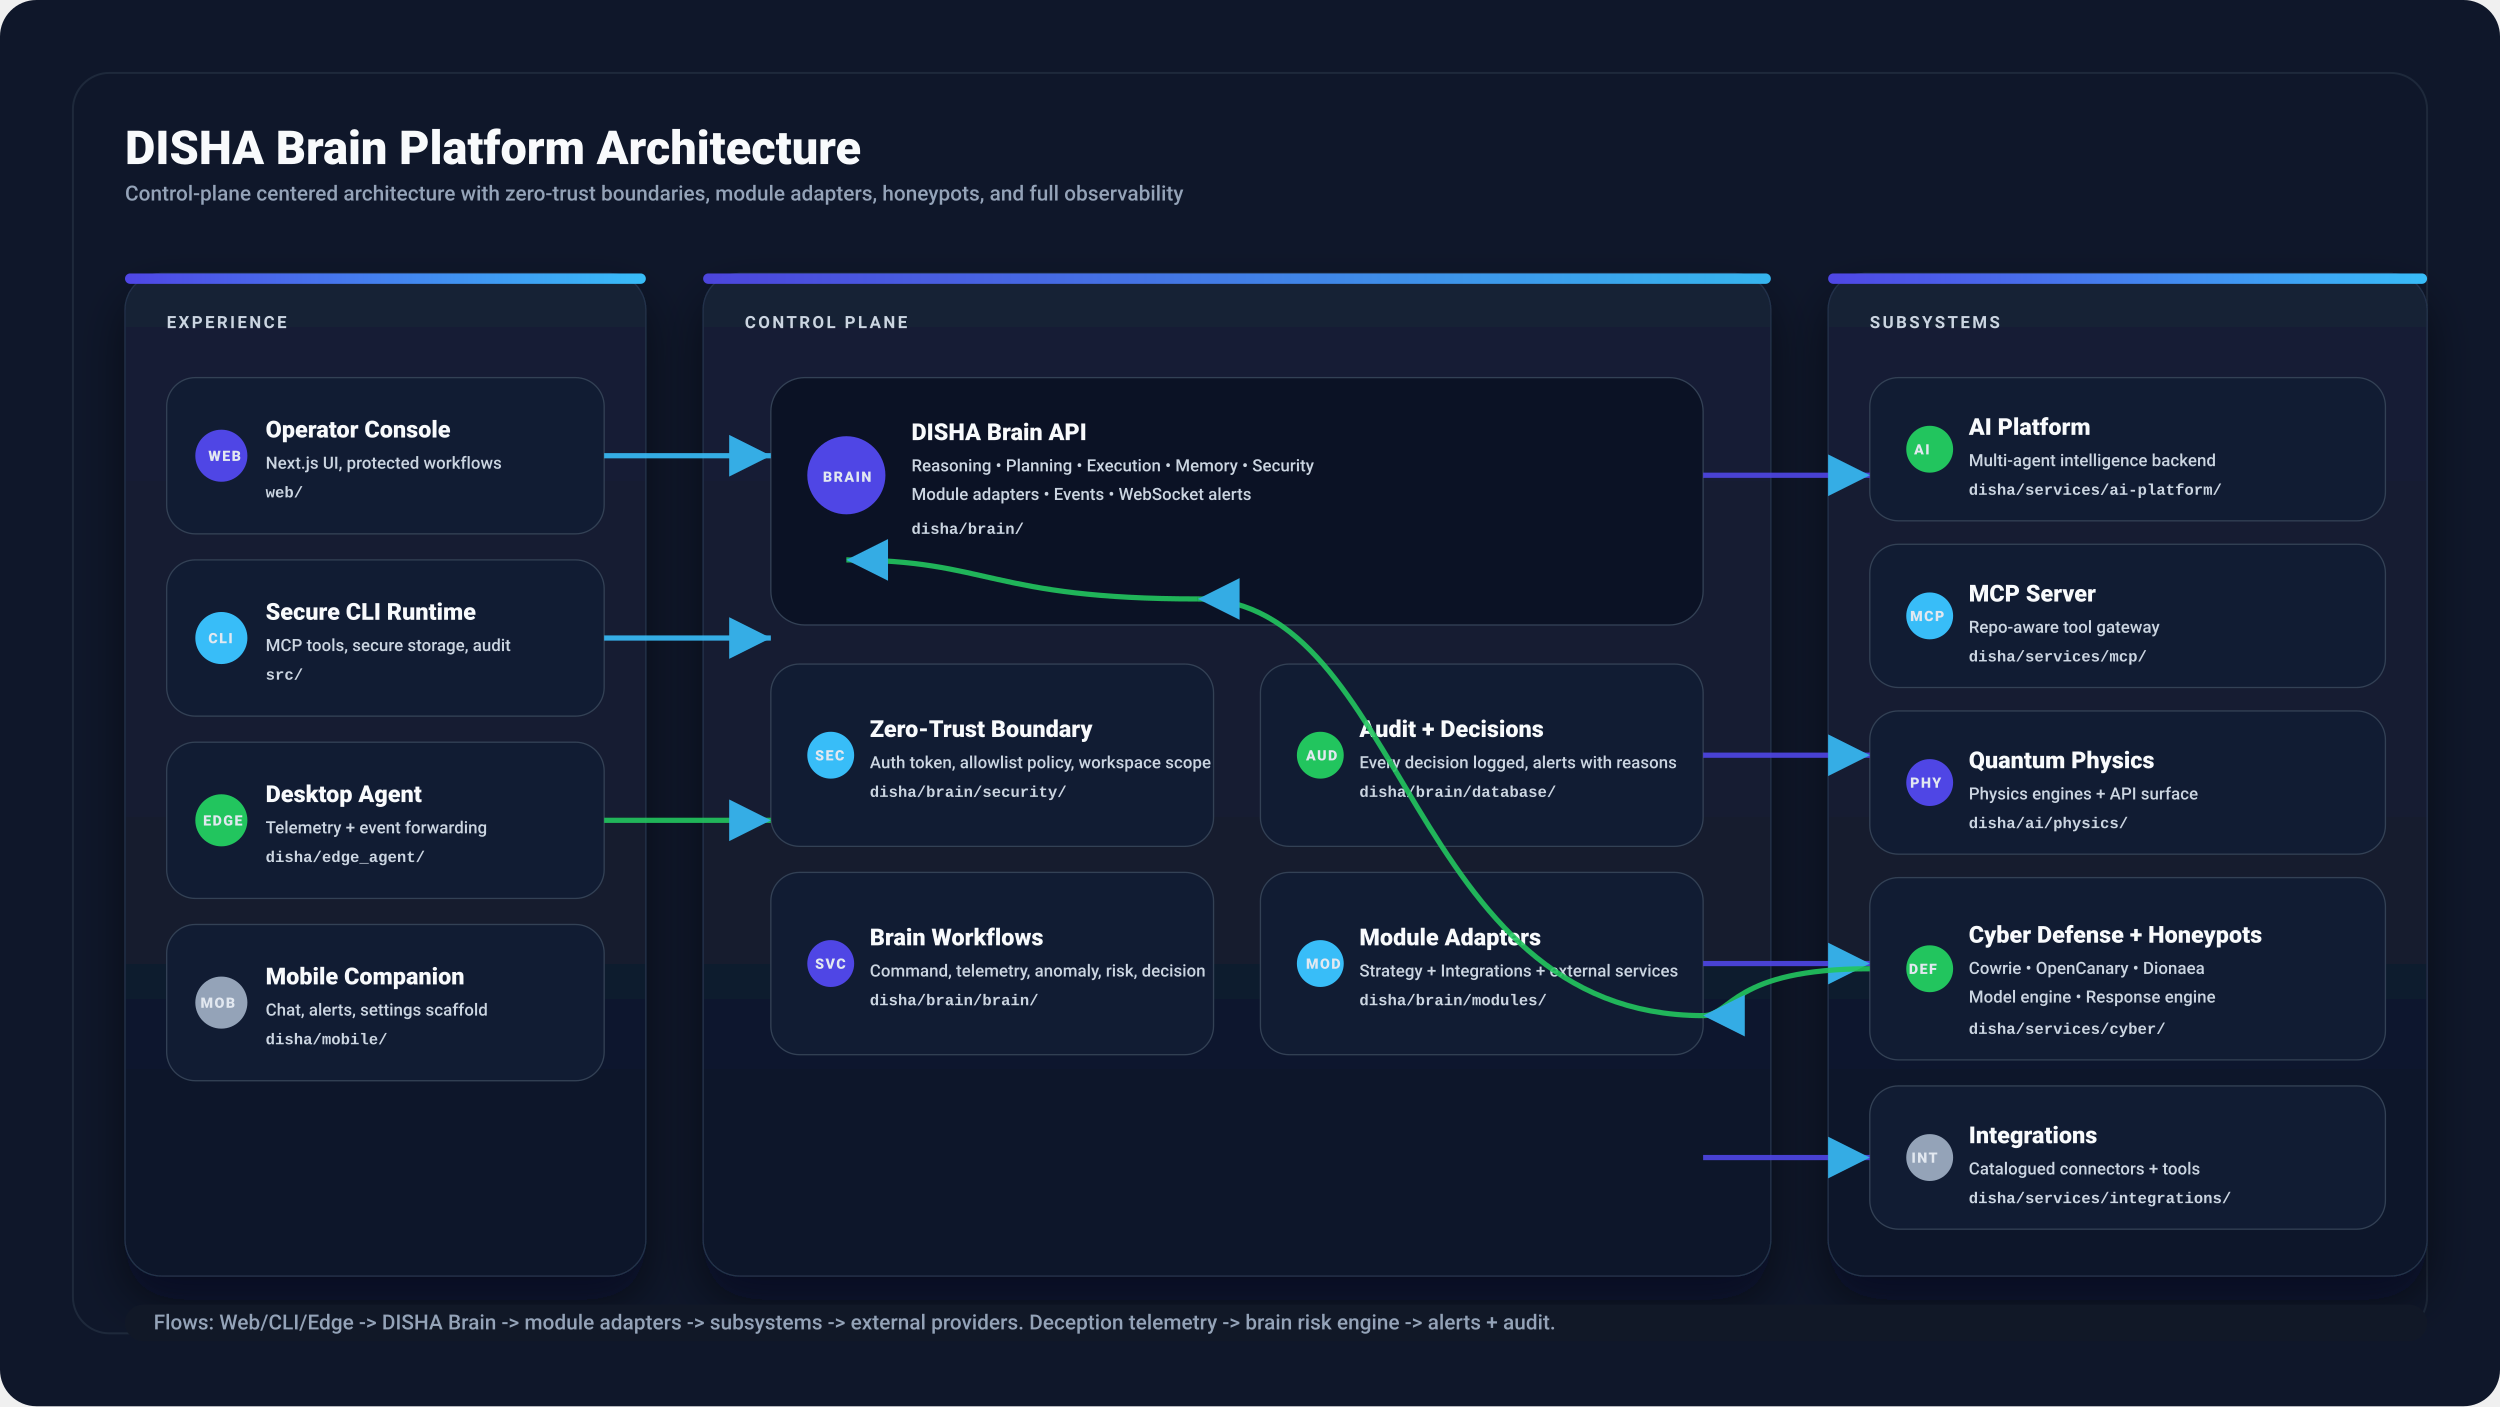
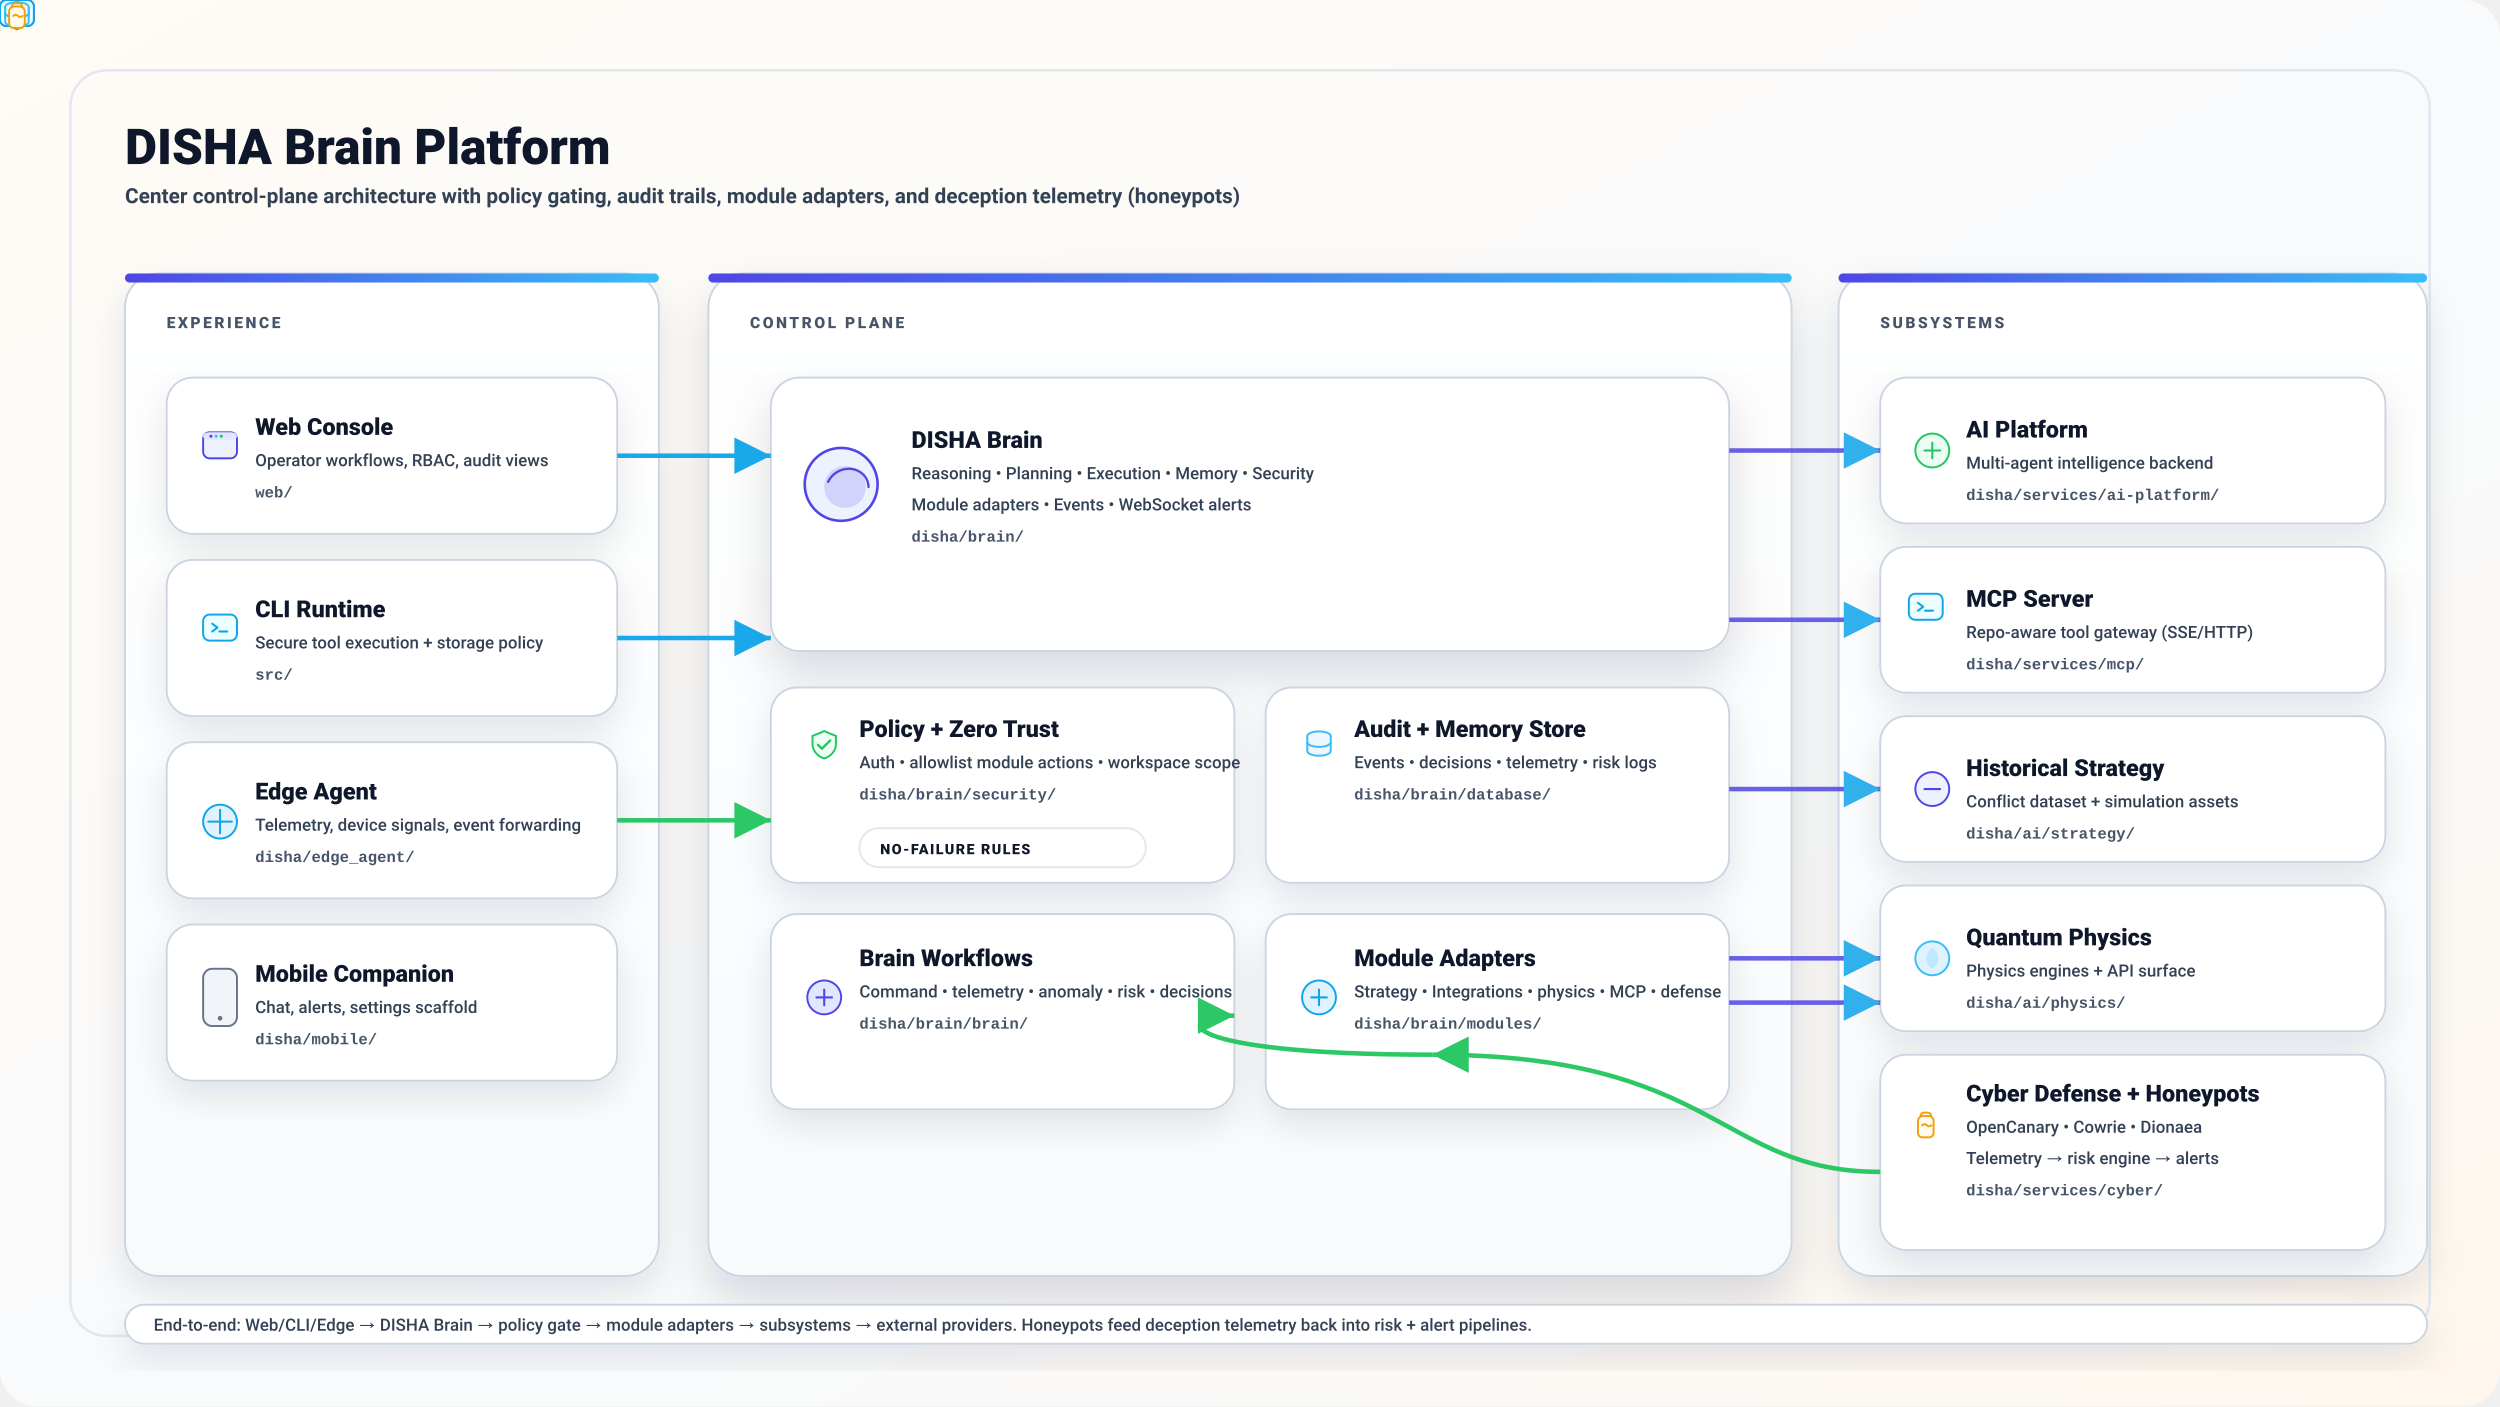
<svg xmlns="http://www.w3.org/2000/svg" width="1920" height="1080" viewBox="0 0 1920 1080">
  <defs>
+     <linearGradient id="bg" x1="0" y1="0" x2="1" y2="1">
+       <stop offset="0%" stop-color="#FFFBF5" />
+       <stop offset="60%" stop-color="#F8FAFC" />
+       <stop offset="100%" stop-color="#FFF7ED" />
+     </linearGradient>
    <linearGradient id="panel" x1="0" y1="0" x2="0" y2="1">
-       <stop offset="0%" stop-color="#172036" />
-       <stop offset="100%" stop-color="#0F172A" />
+       <stop offset="0%" stop-color="#FFFFFF" />
+       <stop offset="100%" stop-color="#F8FAFC" />
    </linearGradient>
-     <linearGradient id="accentLine" x1="0" y1="0" x2="1" y2="0">
+     <linearGradient id="accent" x1="0" y1="0" x2="1" y2="0">
      <stop offset="0%" stop-color="#4F46E5" />
      <stop offset="100%" stop-color="#38BDF8" />
    </linearGradient>
-     <filter id="shadow" x="-20%" y="-20%" width="140%" height="160%">
-       <feDropShadow dx="0" dy="18" stdDeviation="18" flood-color="#020617" flood-opacity="0.5" />
+     <filter id="softShadow" x="-30%" y="-30%" width="160%" height="200%">
+       <feDropShadow dx="0" dy="12" stdDeviation="14" flood-color="#0F172A" flood-opacity="0.10" />
+     </filter>
+     <filter id="hardShadow" x="-30%" y="-30%" width="160%" height="220%">
+       <feDropShadow dx="0" dy="18" stdDeviation="18" flood-color="#0F172A" flood-opacity="0.14" />
    </filter>
    <marker id="arrow" viewBox="0 0 12 12" refX="10" refY="6" markerWidth="12" markerHeight="12" orient="auto">
-       <path d="M2 2L10 6L2 10V2Z" fill="#38BDF8" />
+       <path d="M2 2L10 6L2 10V2Z" fill="#0EA5E9" />
+     </marker>
+     <marker id="arrowGreen" viewBox="0 0 12 12" refX="10" refY="6" markerWidth="12" markerHeight="12" orient="auto">
+       <path d="M2 2L10 6L2 10V2Z" fill="#22C55E" />
    </marker>
    <style>
-       .title { font: 800 36px ui-sans-serif, system-ui, -apple-system, Segoe UI, Roboto, Helvetica, Arial; fill: #F8FAFC; }
-       .subtitle { font: 500 16px ui-sans-serif, system-ui, -apple-system, Segoe UI, Roboto, Helvetica, Arial; fill: #94A3B8; }
-       .section { font: 700 13px ui-sans-serif, system-ui, -apple-system, Segoe UI, Roboto, Helvetica, Arial; fill: #CBD5E1; letter-spacing: 0.14em; }
-       .cardTitle { font: 800 18px ui-sans-serif, system-ui, -apple-system, Segoe UI, Roboto, Helvetica, Arial; fill: #F8FAFC; }
-       .cardText { font: 500 13px ui-sans-serif, system-ui, -apple-system, Segoe UI, Roboto, Helvetica, Arial; fill: #CBD5E1; }
-       .mini { font: 800 11px ui-sans-serif, system-ui, -apple-system, Segoe UI, Roboto, Helvetica, Arial; fill: #E2E8F0; letter-spacing: 0.10em; }
-       .mono { font: 600 12px ui-monospace, SFMono-Regular, Menlo, Monaco, Consolas, "Liberation Mono", "Courier New", monospace; fill: #CBD5E1; }
-       .stroke { stroke: #334155; }
-       .flow { stroke: #38BDF8; stroke-width: 4; fill: none; marker-end: url(#arrow); opacity: 0.9; }
-       .flow2 { stroke: #22C55E; stroke-width: 4; fill: none; marker-end: url(#arrow); opacity: 0.9; }
-       .flow3 { stroke: #4F46E5; stroke-width: 4; fill: none; marker-end: url(#arrow); opacity: 0.9; }
+       .h1 { font: 800 38px ui-sans-serif, system-ui, -apple-system, Segoe UI, Roboto, Helvetica, Arial; fill: #0F172A; }
+       .h2 { font: 650 16px ui-sans-serif, system-ui, -apple-system, Segoe UI, Roboto, Helvetica, Arial; fill: #334155; }
+       .section { font: 800 12px ui-sans-serif, system-ui, -apple-system, Segoe UI, Roboto, Helvetica, Arial; fill: #475569; letter-spacing: 0.16em; }
+       .title { font: 800 18px ui-sans-serif, system-ui, -apple-system, Segoe UI, Roboto, Helvetica, Arial; fill: #0F172A; }
+       .text { font: 550 13px ui-sans-serif, system-ui, -apple-system, Segoe UI, Roboto, Helvetica, Arial; fill: #334155; }
+       .mono { font: 650 12px ui-monospace, SFMono-Regular, Menlo, Monaco, Consolas, "Liberation Mono", "Courier New", monospace; fill: #475569; }
+ 
+       .frame { stroke: #E2E8F0; stroke-width: 2; }
+       .stroke { stroke: #CBD5E1; stroke-width: 1.5; }
+       .stroke2 { stroke: #94A3B8; stroke-width: 1.5; }
+ 
+       .flow { stroke: #0EA5E9; stroke-width: 3.5; fill: none; marker-end: url(#arrow); opacity: 0.95; }
+       .flow2 { stroke: #22C55E; stroke-width: 3.5; fill: none; marker-end: url(#arrowGreen); opacity: 0.95; }
+       .flow3 { stroke: #4F46E5; stroke-width: 3.5; fill: none; marker-end: url(#arrow); opacity: 0.85; }
+ 
+       .chip { fill: #FFFFFF; stroke: #E2E8F0; stroke-width: 1.5; }
+       .chipText { font: 800 11px ui-sans-serif, system-ui, -apple-system, Segoe UI, Roboto, Helvetica, Arial; fill: #0F172A; letter-spacing: 0.10em; }
    </style>
  </defs>
-   <rect width="1920" height="1080" rx="28" fill="#0F172A" />
-   <rect x="56" y="56" width="1808" height="968" rx="28" fill="none" stroke="#1E293B" stroke-width="1.5" />
-   <text x="96" y="126" class="title">DISHA Brain Platform Architecture</text>
-   <text x="96" y="154" class="subtitle">Control-plane centered architecture with zero-trust boundaries, module adapters, honeypots, and full observability</text>
-   <rect x="96" y="210" width="400" height="770" rx="28" fill="url(#panel)" stroke="#24324A" filter="url(#shadow)" />
-   <rect x="96" y="210" width="400" height="8" rx="4" fill="url(#accentLine)" />
+   <rect width="1920" height="1080" rx="28" fill="url(#bg)" />
+   <rect x="54" y="54" width="1812" height="972" rx="28" fill="none" class="frame" />
+   <text x="96" y="126" class="h1">DISHA Brain Platform</text>
+   <text x="96" y="156" class="h2">Center control-plane architecture with policy gating, audit trails, module adapters, and deception telemetry (honeypots)</text>
+   <g id="ico_browser">
+     <rect x="0" y="0" width="26" height="20" rx="5" fill="#EEF2FF" stroke="#4F46E5" stroke-width="1.5" />
+     <rect x="0" y="0" width="26" height="6" rx="5" fill="#E0E7FF" />
+     <circle cx="6" cy="3" r="1.2" fill="#4F46E5" />
+     <circle cx="10" cy="3" r="1.2" fill="#38BDF8" />
+     <circle cx="14" cy="3" r="1.2" fill="#22C55E" />
+   </g>
+   <g id="ico_terminal">
+     <rect x="0" y="0" width="26" height="20" rx="5" fill="#ECFEFF" stroke="#0EA5E9" stroke-width="1.5" />
+     <path d="M7 7L11 10L7 13" fill="none" stroke="#0EA5E9" stroke-width="1.6" stroke-linecap="round" stroke-linejoin="round" />
+     <path d="M12.5 13H18.5" fill="none" stroke="#0EA5E9" stroke-width="1.6" stroke-linecap="round" />
+   </g>
+   <g id="ico_shield">
+     <path d="M13 1.5L22 5.2V11.5C22 16.4 18.4 20.8 13 22.5C7.6 20.8 4 16.4 4 11.5V5.2L13 1.5Z" fill="#ECFDF5" stroke="#22C55E" stroke-width="1.5" />
+     <path d="M8.2 12.0L11.2 15.0L17.6 8.7" fill="none" stroke="#22C55E" stroke-width="1.8" stroke-linecap="round" stroke-linejoin="round" />
+   </g>
+   <g id="ico_db">
+     <ellipse cx="13" cy="5.3" rx="9" ry="3.6" fill="#EFF6FF" stroke="#38BDF8" stroke-width="1.5" />
+     <path d="M4 5.3V16.8C4 18.8 8 20.4 13 20.4C18 20.4 22 18.8 22 16.8V5.3" fill="#EFF6FF" stroke="#38BDF8" stroke-width="1.5" />
+     <path d="M4 10.0C4 12.0 8 13.6 13 13.6C18 13.6 22 12.0 22 10.0" fill="none" stroke="#38BDF8" stroke-width="1.5" />
+   </g>
+   <g id="ico_honey">
+     <path d="M7 9C7 6.8 8.7 5 11 5H15C17.3 5 19 6.8 19 9V18C19 20 17.4 21.5 15.4 21.5H10.6C8.6 21.5 7 20 7 18V9Z" fill="#FFFBEB" stroke="#F59E0B" stroke-width="1.5" />
+     <path d="M9 5C9 3.6 10.1 2.5 11.5 2.5H14.5C15.9 2.5 17 3.6 17 5" fill="none" stroke="#F59E0B" stroke-width="1.5" stroke-linecap="round" />
+     <path d="M10.2 12.2C11.4 11.1 12.7 11.1 13.8 12.2C15 13.3 16.2 13.3 17.4 12.2" fill="none" stroke="#F59E0B" stroke-width="1.5" stroke-linecap="round" />
+   </g>
+   <rect x="96" y="210" width="410" height="770" rx="26" fill="url(#panel)" class="stroke" filter="url(#softShadow)" />
+   <rect x="96" y="210" width="410" height="7" rx="3.5" fill="url(#accent)" />
  <text x="128" y="252" class="section">EXPERIENCE</text>
-   <rect x="128" y="290" width="336" height="120" rx="22" fill="#111C33" stroke="#334155" />
-   <circle cx="170" cy="350" r="20" fill="#4F46E5" />
-   <text x="160" y="354" class="mini">WEB</text>
-   <text x="204" y="336" class="cardTitle">Operator Console</text>
-   <text x="204" y="360" class="cardText">Next.js UI, protected workflows</text>
-   <text x="204" y="382" class="mono">web/</text>
-   <rect x="128" y="430" width="336" height="120" rx="22" fill="#111C33" stroke="#334155" />
-   <circle cx="170" cy="490" r="20" fill="#38BDF8" />
-   <text x="160" y="494" class="mini">CLI</text>
-   <text x="204" y="476" class="cardTitle">Secure CLI Runtime</text>
-   <text x="204" y="500" class="cardText">MCP tools, secure storage, audit</text>
-   <text x="204" y="522" class="mono">src/</text>
-   <rect x="128" y="570" width="336" height="120" rx="22" fill="#111C33" stroke="#334155" />
-   <circle cx="170" cy="630" r="20" fill="#22C55E" />
-   <text x="156" y="634" class="mini">EDGE</text>
-   <text x="204" y="616" class="cardTitle">Desktop Agent</text>
-   <text x="204" y="640" class="cardText">Telemetry + event forwarding</text>
-   <text x="204" y="662" class="mono">disha/edge_agent/</text>
-   <rect x="128" y="710" width="336" height="120" rx="22" fill="#111C33" stroke="#334155" />
-   <circle cx="170" cy="770" r="20" fill="#94A3B8" />
-   <text x="154" y="774" class="mini">MOB</text>
-   <text x="204" y="756" class="cardTitle">Mobile Companion</text>
-   <text x="204" y="780" class="cardText">Chat, alerts, settings scaffold</text>
-   <text x="204" y="802" class="mono">disha/mobile/</text>
-   <rect x="540" y="210" width="820" height="770" rx="28" fill="url(#panel)" stroke="#24324A" filter="url(#shadow)" />
-   <rect x="540" y="210" width="820" height="8" rx="4" fill="url(#accentLine)" opacity="0.95" />
-   <text x="572" y="252" class="section">CONTROL PLANE</text>
-   <rect x="592" y="290" width="716" height="190" rx="26" fill="#0B1225" stroke="#334155" />
-   <circle cx="650" cy="365" r="30" fill="#4F46E5" />
-   <text x="632" y="370" class="mini">BRAIN</text>
-   <text x="700" y="338" class="cardTitle">DISHA Brain API</text>
-   <text x="700" y="362" class="cardText">Reasoning • Planning • Execution • Memory • Security</text>
-   <text x="700" y="384" class="cardText">Module adapters • Events • WebSocket alerts</text>
-   <text x="700" y="410" class="mono">disha/brain/</text>
-   <rect x="592" y="510" width="340" height="140" rx="22" fill="#111C33" stroke="#334155" />
-   <circle cx="638" cy="580" r="18" fill="#38BDF8" />
-   <text x="626" y="584" class="mini">SEC</text>
-   <text x="668" y="566" class="cardTitle">Zero-Trust Boundary</text>
-   <text x="668" y="590" class="cardText">Auth token, allowlist policy, workspace scope</text>
-   <text x="668" y="612" class="mono">disha/brain/security/</text>
-   <rect x="968" y="510" width="340" height="140" rx="22" fill="#111C33" stroke="#334155" />
-   <circle cx="1014" cy="580" r="18" fill="#22C55E" />
-   <text x="1003" y="584" class="mini">AUD</text>
-   <text x="1044" y="566" class="cardTitle">Audit + Decisions</text>
-   <text x="1044" y="590" class="cardText">Every decision logged, alerts with reasons</text>
-   <text x="1044" y="612" class="mono">disha/brain/database/</text>
-   <rect x="592" y="670" width="340" height="140" rx="22" fill="#111C33" stroke="#334155" />
-   <circle cx="638" cy="740" r="18" fill="#4F46E5" />
-   <text x="626" y="744" class="mini">SVC</text>
-   <text x="668" y="726" class="cardTitle">Brain Workflows</text>
-   <text x="668" y="750" class="cardText">Command, telemetry, anomaly, risk, decision</text>
-   <text x="668" y="772" class="mono">disha/brain/brain/</text>
-   <rect x="968" y="670" width="340" height="140" rx="22" fill="#111C33" stroke="#334155" />
-   <circle cx="1014" cy="740" r="18" fill="#38BDF8" />
-   <text x="1003" y="744" class="mini">MOD</text>
-   <text x="1044" y="726" class="cardTitle">Module Adapters</text>
-   <text x="1044" y="750" class="cardText">Strategy + Integrations + external services</text>
-   <text x="1044" y="772" class="mono">disha/brain/modules/</text>
-   <rect x="1404" y="210" width="460" height="770" rx="28" fill="url(#panel)" stroke="#24324A" filter="url(#shadow)" />
-   <rect x="1404" y="210" width="460" height="8" rx="4" fill="url(#accentLine)" />
-   <text x="1436" y="252" class="section">SUBSYSTEMS</text>
-   <rect x="1436" y="290" width="396" height="110" rx="22" fill="#111C33" stroke="#334155" />
-   <circle cx="1482" cy="345" r="18" fill="#22C55E" />
-   <text x="1470" y="349" class="mini">AI</text>
-   <text x="1512" y="334" class="cardTitle">AI Platform</text>
-   <text x="1512" y="358" class="cardText">Multi-agent intelligence backend</text>
-   <text x="1512" y="380" class="mono">disha/services/ai-platform/</text>
-   <rect x="1436" y="418" width="396" height="110" rx="22" fill="#111C33" stroke="#334155" />
-   <circle cx="1482" cy="473" r="18" fill="#38BDF8" />
-   <text x="1467" y="477" class="mini">MCP</text>
-   <text x="1512" y="462" class="cardTitle">MCP Server</text>
-   <text x="1512" y="486" class="cardText">Repo-aware tool gateway</text>
-   <text x="1512" y="508" class="mono">disha/services/mcp/</text>
-   <rect x="1436" y="546" width="396" height="110" rx="22" fill="#111C33" stroke="#334155" />
-   <circle cx="1482" cy="601" r="18" fill="#4F46E5" />
-   <text x="1467" y="605" class="mini">PHY</text>
-   <text x="1512" y="590" class="cardTitle">Quantum Physics</text>
-   <text x="1512" y="614" class="cardText">Physics engines + API surface</text>
-   <text x="1512" y="636" class="mono">disha/ai/physics/</text>
-   <rect x="1436" y="674" width="396" height="140" rx="22" fill="#111C33" stroke="#334155" />
-   <circle cx="1482" cy="744" r="18" fill="#22C55E" />
-   <text x="1466" y="748" class="mini">DEF</text>
-   <text x="1512" y="724" class="cardTitle">Cyber Defense + Honeypots</text>
-   <text x="1512" y="748" class="cardText">Cowrie • OpenCanary • Dionaea</text>
-   <text x="1512" y="770" class="cardText">Model engine • Response engine</text>
-   <text x="1512" y="794" class="mono">disha/services/cyber/</text>
-   <rect x="1436" y="834" width="396" height="110" rx="22" fill="#111C33" stroke="#334155" />
-   <circle cx="1482" cy="889" r="18" fill="#94A3B8" />
-   <text x="1468" y="893" class="mini">INT</text>
-   <text x="1512" y="878" class="cardTitle">Integrations</text>
-   <text x="1512" y="902" class="cardText">Catalogued connectors + tools</text>
-   <text x="1512" y="924" class="mono">disha/services/integrations/</text>
-   <rect x="96" y="1002" width="1768" height="28" rx="14" fill="#111827" />
-   <text x="118" y="1021" class="subtitle">Flows: Web/CLI/Edge -&gt; DISHA Brain -&gt; module adapters -&gt; subsystems -&gt; external providers. Deception telemetry -&gt; brain risk engine -&gt; alerts + audit.</text>
-   <path class="flow" d="M464 350H592" />
-   <path class="flow" d="M464 490H592" />
-   <path class="flow2" d="M464 630H592" />
-   <path class="flow3" d="M1308 365H1436" />
-   <path class="flow3" d="M1308 740H1436" />
-   <path class="flow3" d="M1308 580H1436" />
-   <path class="flow3" d="M1308 889H1436" />
-   <path class="flow2" d="M1436 744C1330 744 1330 780 1308 780" />
-   <path class="flow2" d="M1308 780C1080 780 1080 460 920 460" />
-   <path class="flow2" d="M920 460C760 460 760 430 650 430" />
+   <rect x="128" y="290" width="346" height="120" rx="20" fill="#FFFFFF" class="stroke" filter="url(#softShadow)" />
+   <use href="#ico_browser" x="156" y="332" />
+   <text x="196" y="334" class="title">Web Console</text>
+   <text x="196" y="358" class="text">Operator workflows, RBAC, audit views</text>
+   <text x="196" y="382" class="mono">web/</text>
+   <rect x="128" y="430" width="346" height="120" rx="20" fill="#FFFFFF" class="stroke" filter="url(#softShadow)" />
+   <use href="#ico_terminal" x="156" y="472" />
+   <text x="196" y="474" class="title">CLI Runtime</text>
+   <text x="196" y="498" class="text">Secure tool execution + storage policy</text>
+   <text x="196" y="522" class="mono">src/</text>
+   <rect x="128" y="570" width="346" height="120" rx="20" fill="#FFFFFF" class="stroke" filter="url(#softShadow)" />
+   <circle cx="169" cy="631" r="13" fill="#E0F2FE" stroke="#0EA5E9" stroke-width="1.5" />
+   <path d="M169 622V640" stroke="#0EA5E9" stroke-width="1.6" stroke-linecap="round" />
+   <path d="M160 631H178" stroke="#0EA5E9" stroke-width="1.6" stroke-linecap="round" />
+   <text x="196" y="614" class="title">Edge Agent</text>
+   <text x="196" y="638" class="text">Telemetry, device signals, event forwarding</text>
+   <text x="196" y="662" class="mono">disha/edge_agent/</text>
+   <rect x="128" y="710" width="346" height="120" rx="20" fill="#FFFFFF" class="stroke" filter="url(#softShadow)" />
+   <rect x="156" y="744" width="26" height="44" rx="7" fill="#F1F5F9" stroke="#64748B" stroke-width="1.5" />
+   <circle cx="169" cy="782" r="1.8" fill="#64748B" />
+   <text x="196" y="754" class="title">Mobile Companion</text>
+   <text x="196" y="778" class="text">Chat, alerts, settings scaffold</text>
+   <text x="196" y="802" class="mono">disha/mobile/</text>
+   <rect x="544" y="210" width="832" height="770" rx="26" fill="url(#panel)" class="stroke" filter="url(#hardShadow)" />
+   <rect x="544" y="210" width="832" height="7" rx="3.5" fill="url(#accent)" />
+   <text x="576" y="252" class="section">CONTROL PLANE</text>
+   <rect x="592" y="290" width="736" height="210" rx="22" fill="#FFFFFF" class="stroke" filter="url(#hardShadow)" />
+   <circle cx="646" cy="372" r="28" fill="#EEF2FF" stroke="#4F46E5" stroke-width="2" />
+   <path d="M633 374C633 365 640 358 649 358C658 358 665 365 665 374C665 383 658 390 649 390C640 390 633 383 633 374Z" fill="#4F46E5" opacity="0.18" />
+   <path d="M636 370C639 364 645 360 652 360C660 360 667 366 667 374" fill="none" stroke="#4F46E5" stroke-width="1.8" stroke-linecap="round" />
+   <text x="700" y="344" class="title">DISHA Brain</text>
+   <text x="700" y="368" class="text">Reasoning • Planning • Execution • Memory • Security</text>
+   <text x="700" y="392" class="text">Module adapters • Events • WebSocket alerts</text>
+   <text x="700" y="416" class="mono">disha/brain/</text>
+   <rect x="592" y="528" width="356" height="150" rx="20" fill="#FFFFFF" class="stroke" filter="url(#softShadow)" />
+   <use href="#ico_shield" x="620" y="560" width="26" height="26" />
+   <text x="660" y="566" class="title">Policy + Zero Trust</text>
+   <text x="660" y="590" class="text">Auth • allowlist module actions • workspace scope</text>
+   <text x="660" y="614" class="mono">disha/brain/security/</text>
+   <rect x="660" y="636" width="220" height="30" rx="15" class="chip" />
+   <text x="676" y="656" class="chipText">NO-FAILURE RULES</text>
+   <rect x="972" y="528" width="356" height="150" rx="20" fill="#FFFFFF" class="stroke" filter="url(#softShadow)" />
+   <use href="#ico_db" x="1000" y="560" width="26" height="26" />
+   <text x="1040" y="566" class="title">Audit + Memory Store</text>
+   <text x="1040" y="590" class="text">Events • decisions • telemetry • risk logs</text>
+   <text x="1040" y="614" class="mono">disha/brain/database/</text>
+   <rect x="592" y="702" width="356" height="150" rx="20" fill="#FFFFFF" class="stroke" filter="url(#softShadow)" />
+   <circle cx="633" cy="766" r="13" fill="#E0E7FF" stroke="#4F46E5" stroke-width="1.5" />
+   <path d="M627 766H639" stroke="#4F46E5" stroke-width="1.6" stroke-linecap="round" />
+   <path d="M633 760V772" stroke="#4F46E5" stroke-width="1.6" stroke-linecap="round" />
+   <text x="660" y="742" class="title">Brain Workflows</text>
+   <text x="660" y="766" class="text">Command • telemetry • anomaly • risk • decisions</text>
+   <text x="660" y="790" class="mono">disha/brain/brain/</text>
+   <rect x="972" y="702" width="356" height="150" rx="20" fill="#FFFFFF" class="stroke" filter="url(#softShadow)" />
+   <circle cx="1013" cy="766" r="13" fill="#E0F2FE" stroke="#0EA5E9" stroke-width="1.5" />
+   <path d="M1007 766H1019" stroke="#0EA5E9" stroke-width="1.6" stroke-linecap="round" />
+   <path d="M1013 760V772" stroke="#0EA5E9" stroke-width="1.6" stroke-linecap="round" />
+   <text x="1040" y="742" class="title">Module Adapters</text>
+   <text x="1040" y="766" class="text">Strategy • Integrations • physics • MCP • defense</text>
+   <text x="1040" y="790" class="mono">disha/brain/modules/</text>
+   <rect x="1412" y="210" width="452" height="770" rx="26" fill="url(#panel)" class="stroke" filter="url(#softShadow)" />
+   <rect x="1412" y="210" width="452" height="7" rx="3.5" fill="url(#accent)" />
+   <text x="1444" y="252" class="section">SUBSYSTEMS</text>
+   <rect x="1444" y="290" width="388" height="112" rx="20" fill="#FFFFFF" class="stroke" filter="url(#softShadow)" />
+   <circle cx="1484" cy="346" r="13" fill="#ECFDF5" stroke="#22C55E" stroke-width="1.5" />
+   <path d="M1478 346H1490" stroke="#22C55E" stroke-width="1.6" stroke-linecap="round" />
+   <path d="M1484 340V352" stroke="#22C55E" stroke-width="1.6" stroke-linecap="round" />
+   <text x="1510" y="336" class="title">AI Platform</text>
+   <text x="1510" y="360" class="text">Multi-agent intelligence backend</text>
+   <text x="1510" y="384" class="mono">disha/services/ai-platform/</text>
+   <rect x="1444" y="420" width="388" height="112" rx="20" fill="#FFFFFF" class="stroke" filter="url(#softShadow)" />
+   <use href="#ico_terminal" x="1466" y="456" />
+   <text x="1510" y="466" class="title">MCP Server</text>
+   <text x="1510" y="490" class="text">Repo-aware tool gateway (SSE/HTTP)</text>
+   <text x="1510" y="514" class="mono">disha/services/mcp/</text>
+   <rect x="1444" y="550" width="388" height="112" rx="20" fill="#FFFFFF" class="stroke" filter="url(#softShadow)" />
+   <circle cx="1484" cy="606" r="13" fill="#EEF2FF" stroke="#4F46E5" stroke-width="1.5" />
+   <path d="M1478 606H1490" stroke="#4F46E5" stroke-width="1.6" stroke-linecap="round" />
+   <text x="1510" y="596" class="title">Historical Strategy</text>
+   <text x="1510" y="620" class="text">Conflict dataset + simulation assets</text>
+   <text x="1510" y="644" class="mono">disha/ai/strategy/</text>
+   <rect x="1444" y="680" width="388" height="112" rx="20" fill="#FFFFFF" class="stroke" filter="url(#softShadow)" />
+   <circle cx="1484" cy="736" r="13" fill="#E0F2FE" stroke="#38BDF8" stroke-width="1.5" />
+   <path d="M1484 728C1490 732 1490 740 1484 744C1478 740 1478 732 1484 728Z" fill="#38BDF8" opacity="0.20" />
+   <text x="1510" y="726" class="title">Quantum Physics</text>
+   <text x="1510" y="750" class="text">Physics engines + API surface</text>
+   <text x="1510" y="774" class="mono">disha/ai/physics/</text>
+   <rect x="1444" y="810" width="388" height="150" rx="20" fill="#FFFFFF" class="stroke" filter="url(#softShadow)" />
+   <use href="#ico_honey" x="1466" y="852" width="26" height="26" />
+   <text x="1510" y="846" class="title">Cyber Defense + Honeypots</text>
+   <text x="1510" y="870" class="text">OpenCanary • Cowrie • Dionaea</text>
+   <text x="1510" y="894" class="text">Telemetry → risk engine → alerts</text>
+   <text x="1510" y="918" class="mono">disha/services/cyber/</text>
+   <path class="flow" d="M474 350H592" />
+   <path class="flow" d="M474 490H592" />
+   <path class="flow2" d="M474 630H592" />
+   <path class="flow3" d="M1328 770H1444" />
+   <path class="flow3" d="M1328 346H1444" />
+   <path class="flow3" d="M1328 476H1444" />
+   <path class="flow3" d="M1328 606H1444" />
+   <path class="flow3" d="M1328 736H1444" />
+   <path class="flow2" d="M1444 900C1320 900 1320 810 1100 810" />
+   <path class="flow2" d="M1100 810C900 810 900 780 948 780" />
+   <rect x="96" y="1002" width="1768" height="30" rx="15" fill="#FFFFFF" class="stroke" filter="url(#softShadow)" />
+   <text x="118" y="1022" class="text">End-to-end: Web/CLI/Edge → DISHA Brain → policy gate → module adapters → subsystems → external providers. Honeypots feed deception telemetry back into risk + alert pipelines.</text>
</svg>
